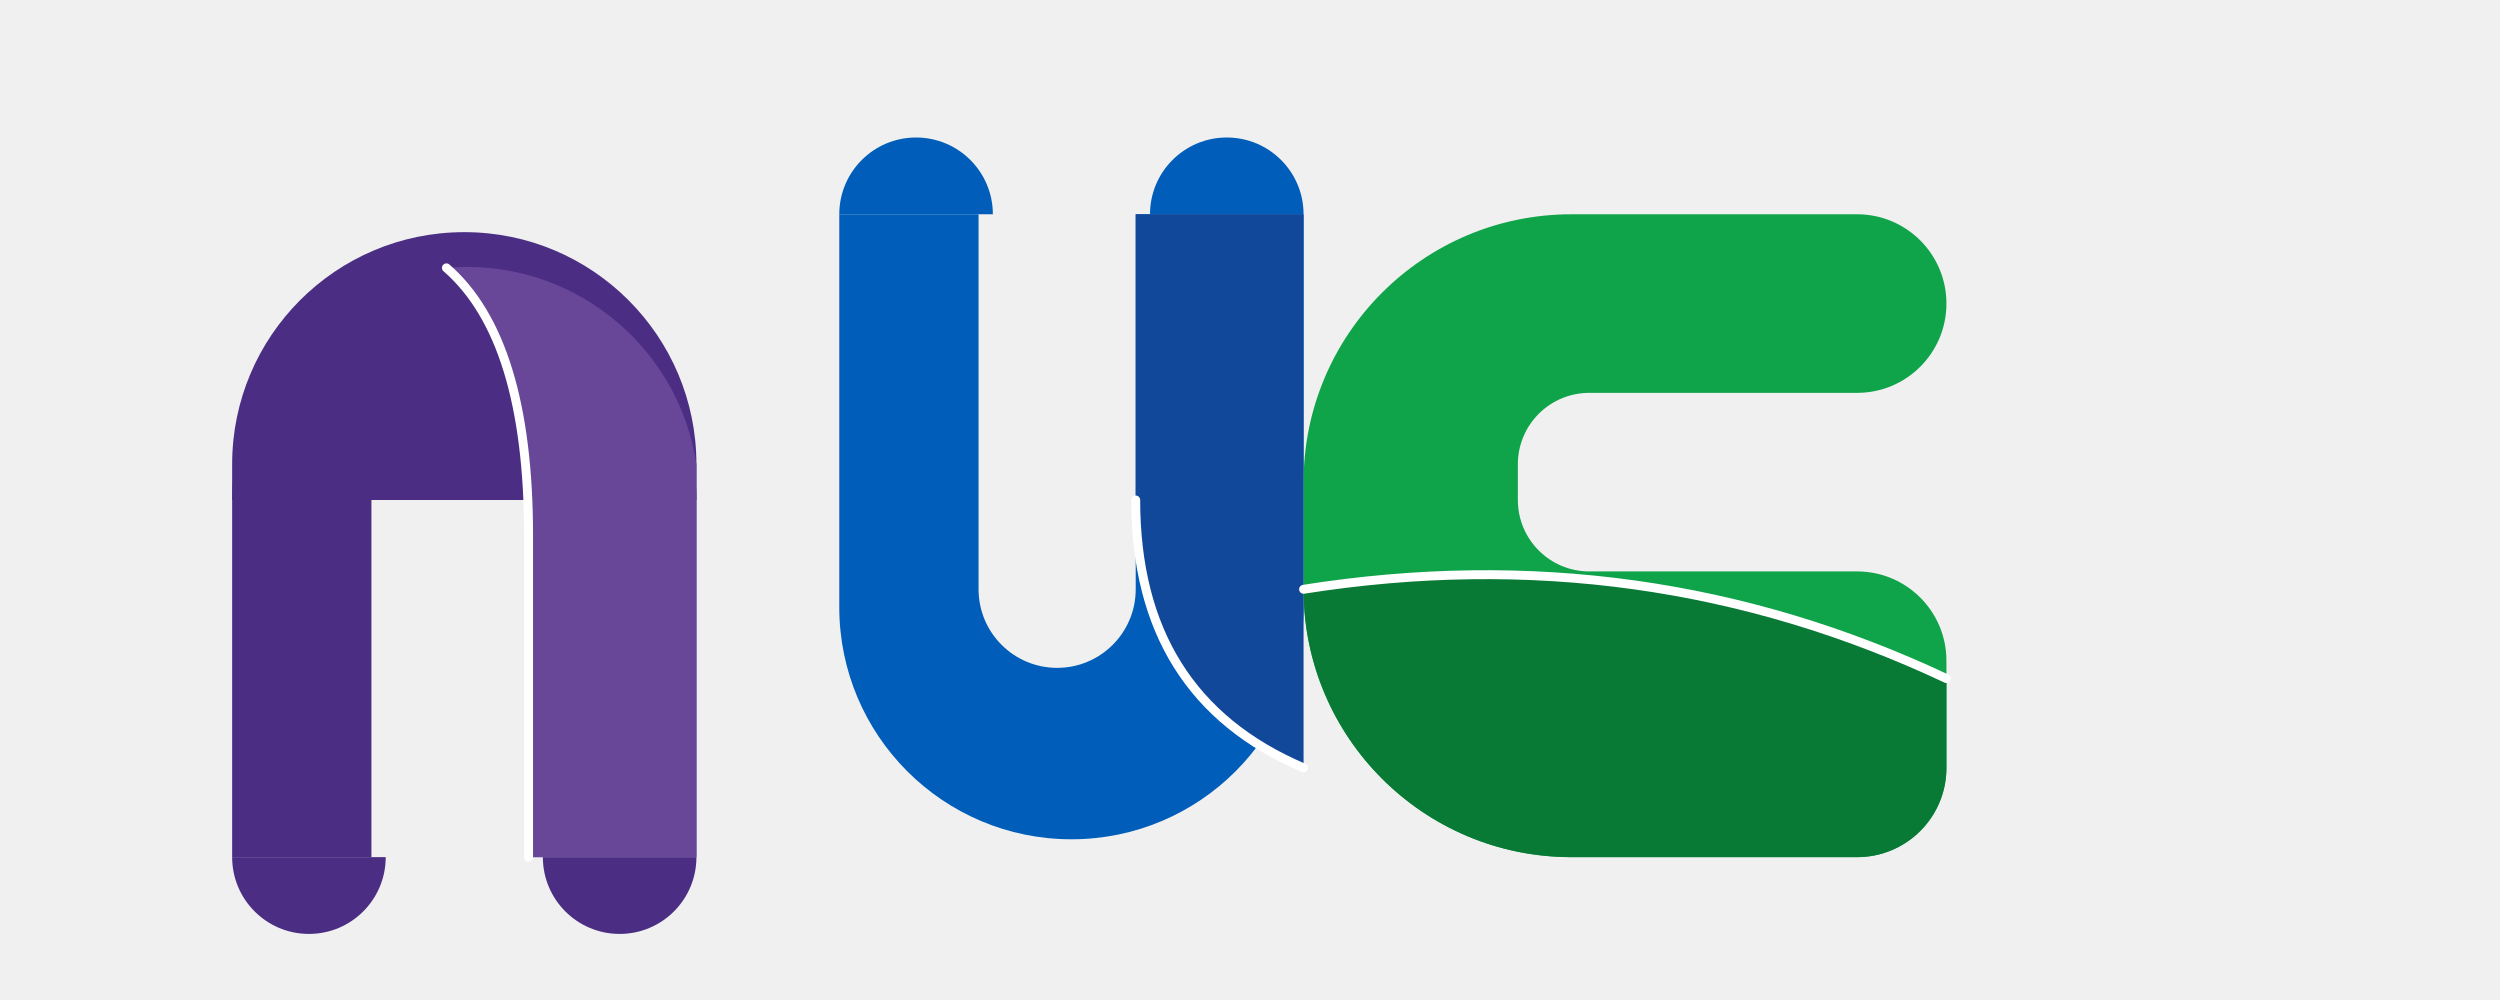
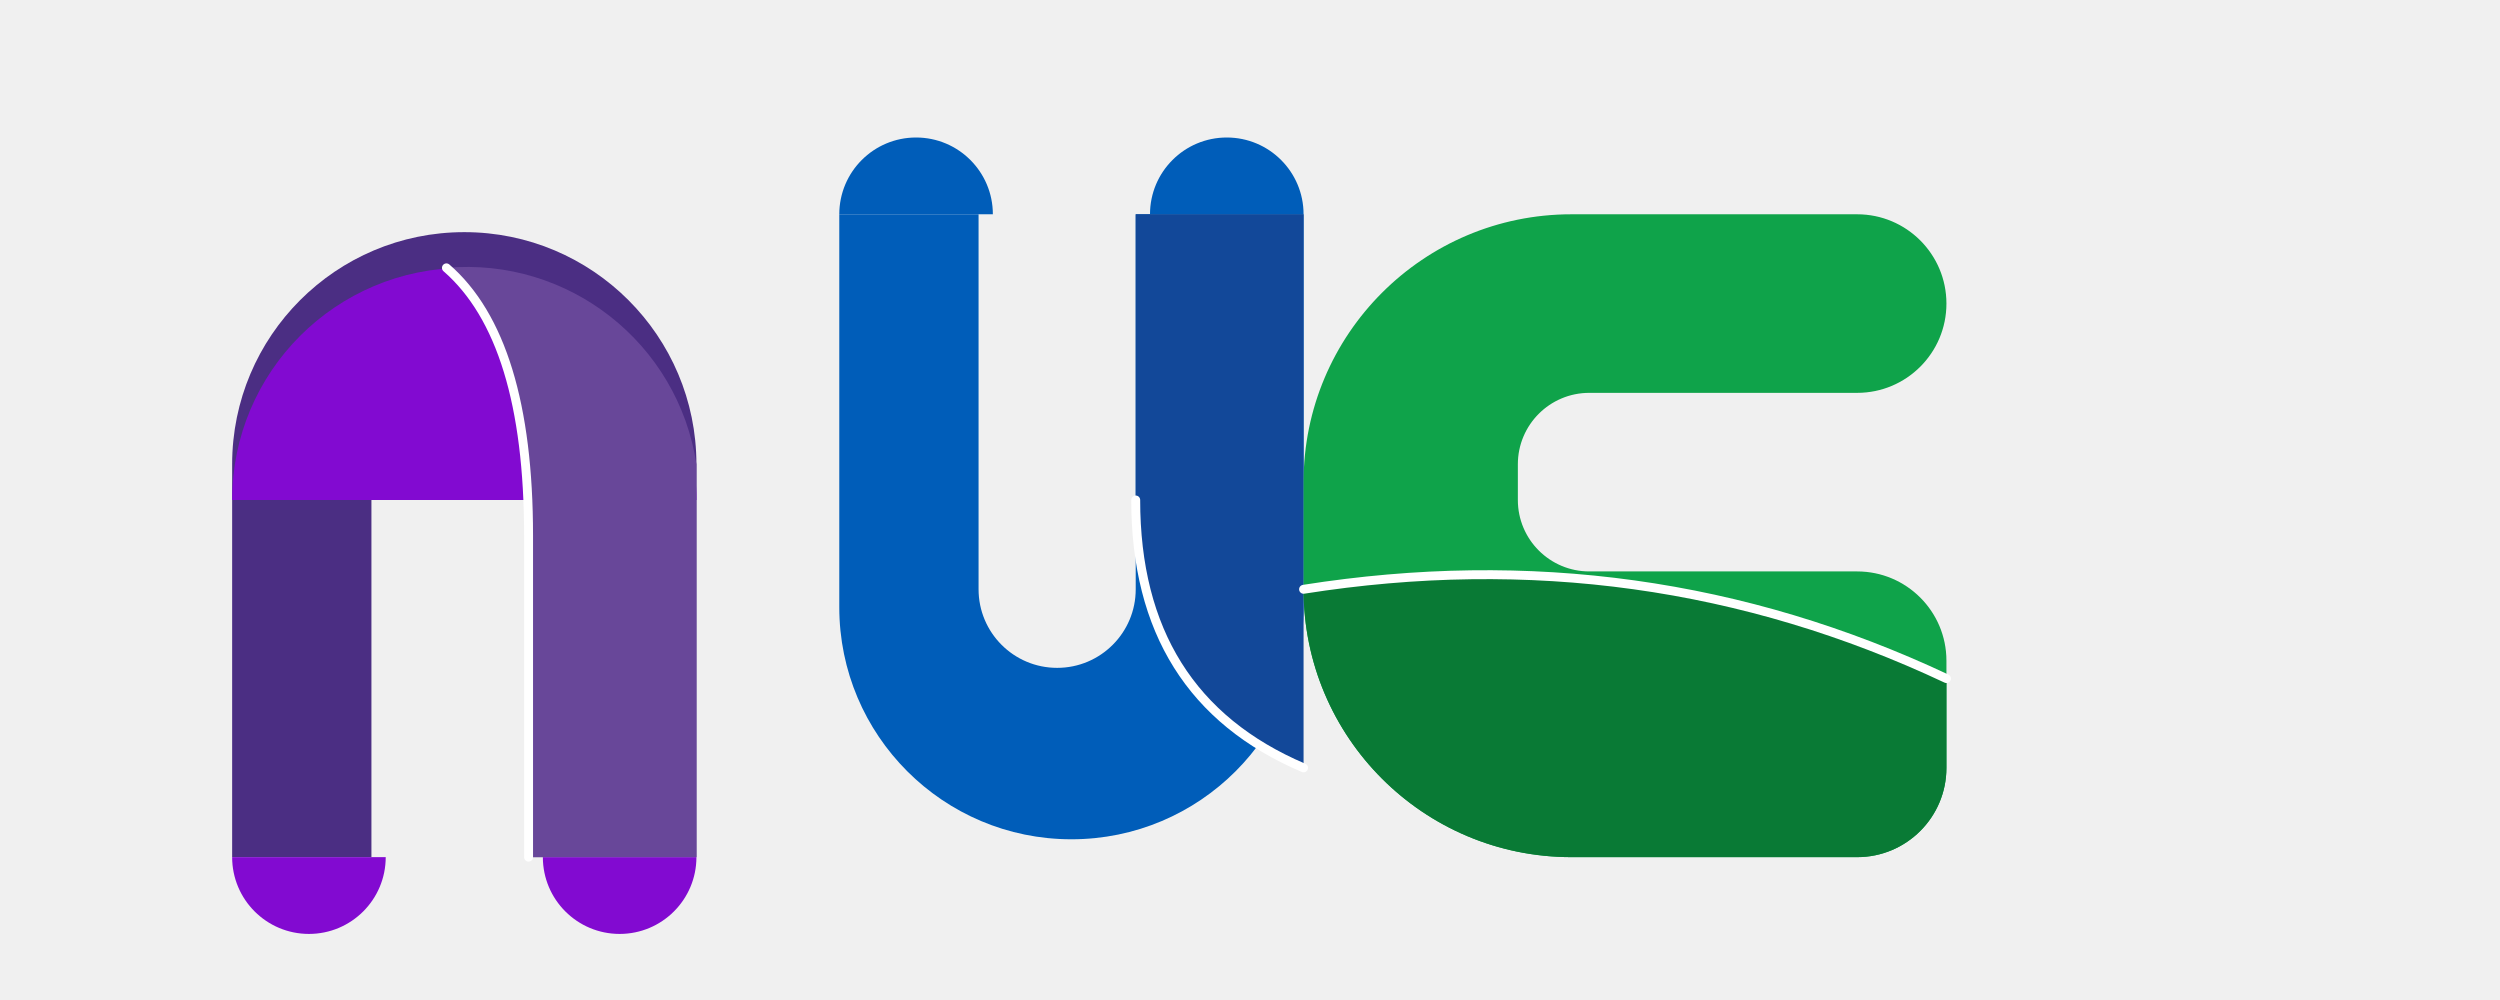
<svg xmlns="http://www.w3.org/2000/svg" viewBox="0 0 700 280" width="100%" height="100%">
  <g transform="translate(20, 20)">
    <g id="n-letter">
      <path d="M 45 220                 V 110                 A 65 65 0 0 1 175 110                 V 220                 H 128                 V 115                 A 22 22 0 0 0 84 115                 V 220                 Z" fill="#4b2e83" />
-       <path d="M 45 120 A 65 65 0 0 1 175 120 Z" fill="#4b2e83" />
-       <path d="M 45 220 A 21.5 21.5 0 0 0 88 220 Z" fill="#4b2e83" />
-       <path d="M 132 220 A 21.5 21.5 0 0 0 175 220 Z" fill="#4b2e83" />
+       <path d="M 45 120 A 65 65 0 0 1 175 120 Z" fill="#820ad1" />
+       <path d="M 45 220 A 21.5 21.5 0 0 0 88 220 Z" fill="#820ad1" />
+       <path d="M 132 220 A 21.5 21.5 0 0 0 175 220 Z" fill="#820ad1" />
      <path d="M 105 55                 A 65 65 0 0 1 175 110                 V 220                 H 128                 V 130                 Q 128 75 105 55 Z" fill="#684799" />
      <path d="M 105 55 Q 128 75 128 130 V 220" fill="none" stroke="#ffffff" stroke-width="2.5" stroke-linecap="round" />
    </g>
    <g id="u-letter" transform="translate(170, 0)">
      <path d="M 45 40                 V 150                 A 65 65 0 0 0 175 150                 V 40                 H 128                 V 145                 A 22 22 0 0 1 84 145                 V 40                 Z" fill="#005db9" />
      <path d="M 45 40 A 21.5 21.5 0 0 1 88 40 Z" fill="#005db9" />
      <path d="M 132 40 A 21.5 21.5 0 0 1 175 40 Z" fill="#005db9" />
      <path d="M 128 120                 Q 128 175 175 195                 V 40                 H 128                 Z" fill="#124899" />
      <path d="M 128 120 Q 128 175 175 195" fill="none" stroke="#ffffff" stroke-width="2.5" stroke-linecap="round" />
    </g>
    <g id="c-letter" transform="translate(340, 0)">
      <path d="M 160 40                 H 80                 A 75 75 0 0 0 5 115                 V 145                 A 75 75 0 0 0 80 220                 H 160                 A 25 25 0 0 0 185 195                 V 165                 A 25 25 0 0 0 160 140                 H 85                 A 20 20 0 0 1 65 120                 V 110                 A 20 20 0 0 1 85 90                 H 160                 A 25 25 0 0 0 185 65                 V 65                 A 25 25 0 0 0 160 40 Z" fill="#0fa34a" />
      <path d="M 185 170                 Q 100 130 5 145                 A 75 75 0 0 0 80 220                 H 160                 A 25 25 0 0 0 185 195                 Z" fill="#097a35" />
      <path d="M 185 170 Q 100 130 5 145" fill="none" stroke="#ffffff" stroke-width="2.5" stroke-linecap="round" />
    </g>
  </g>
</svg>
